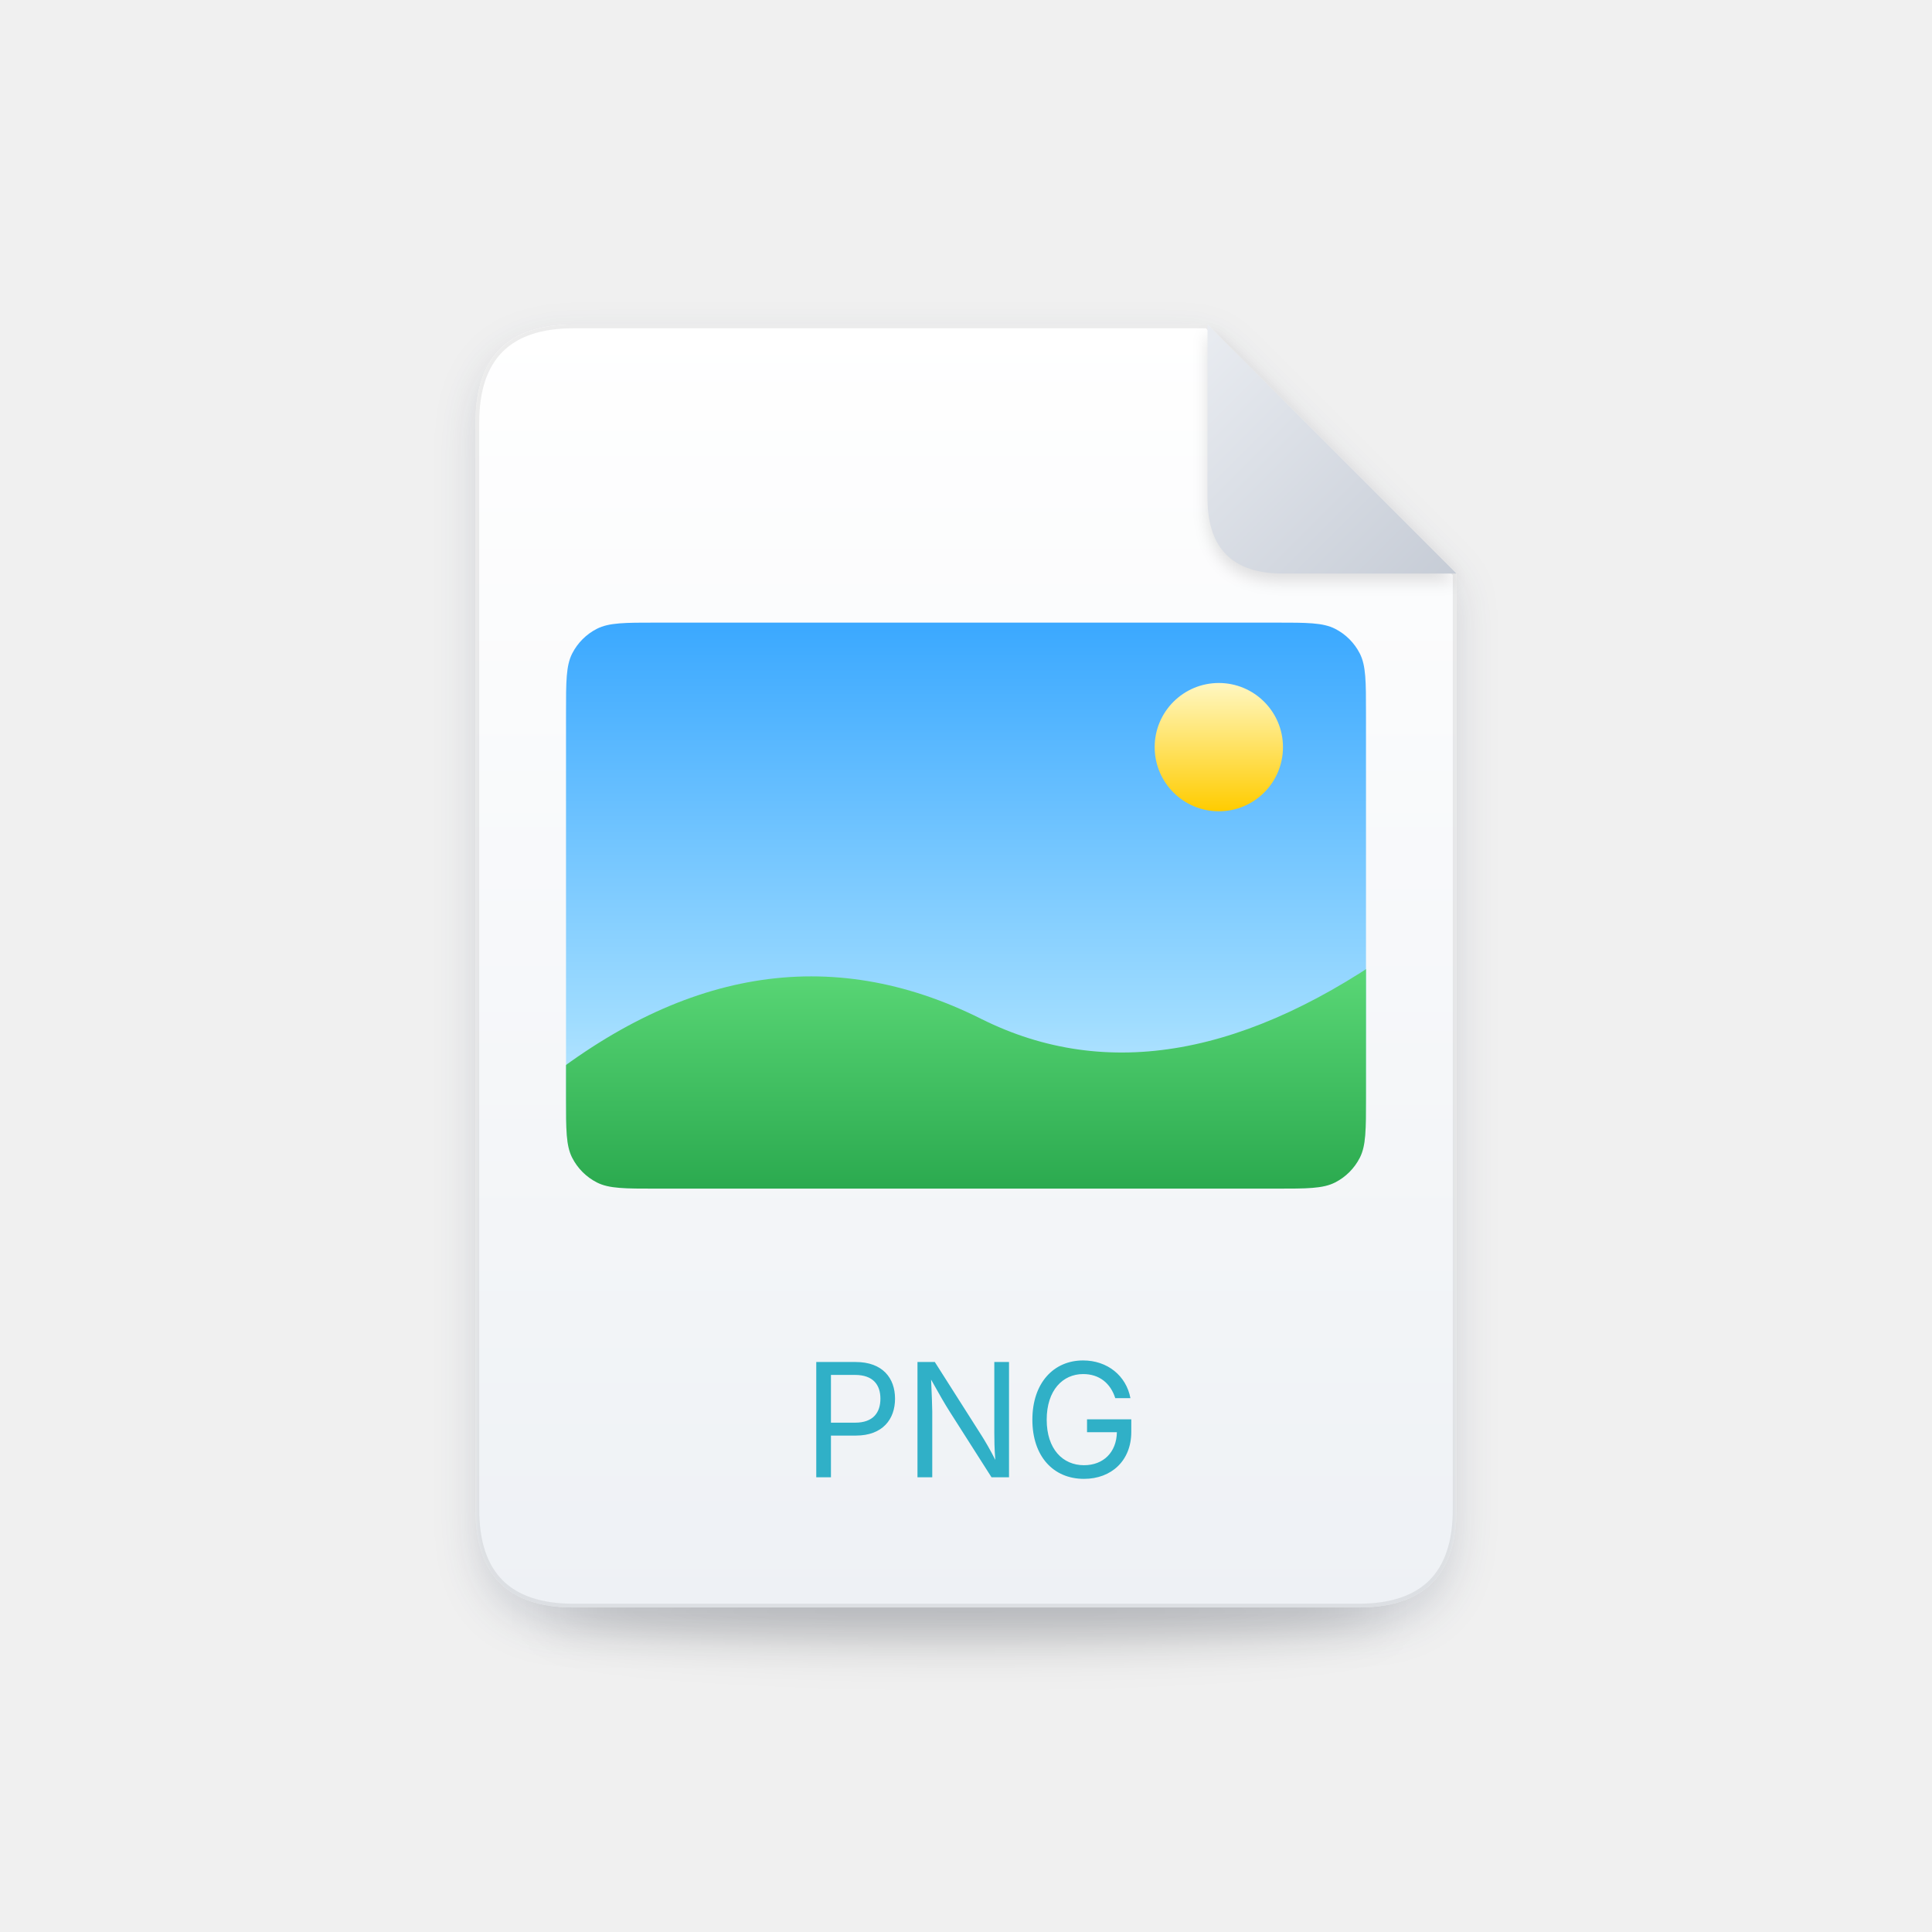
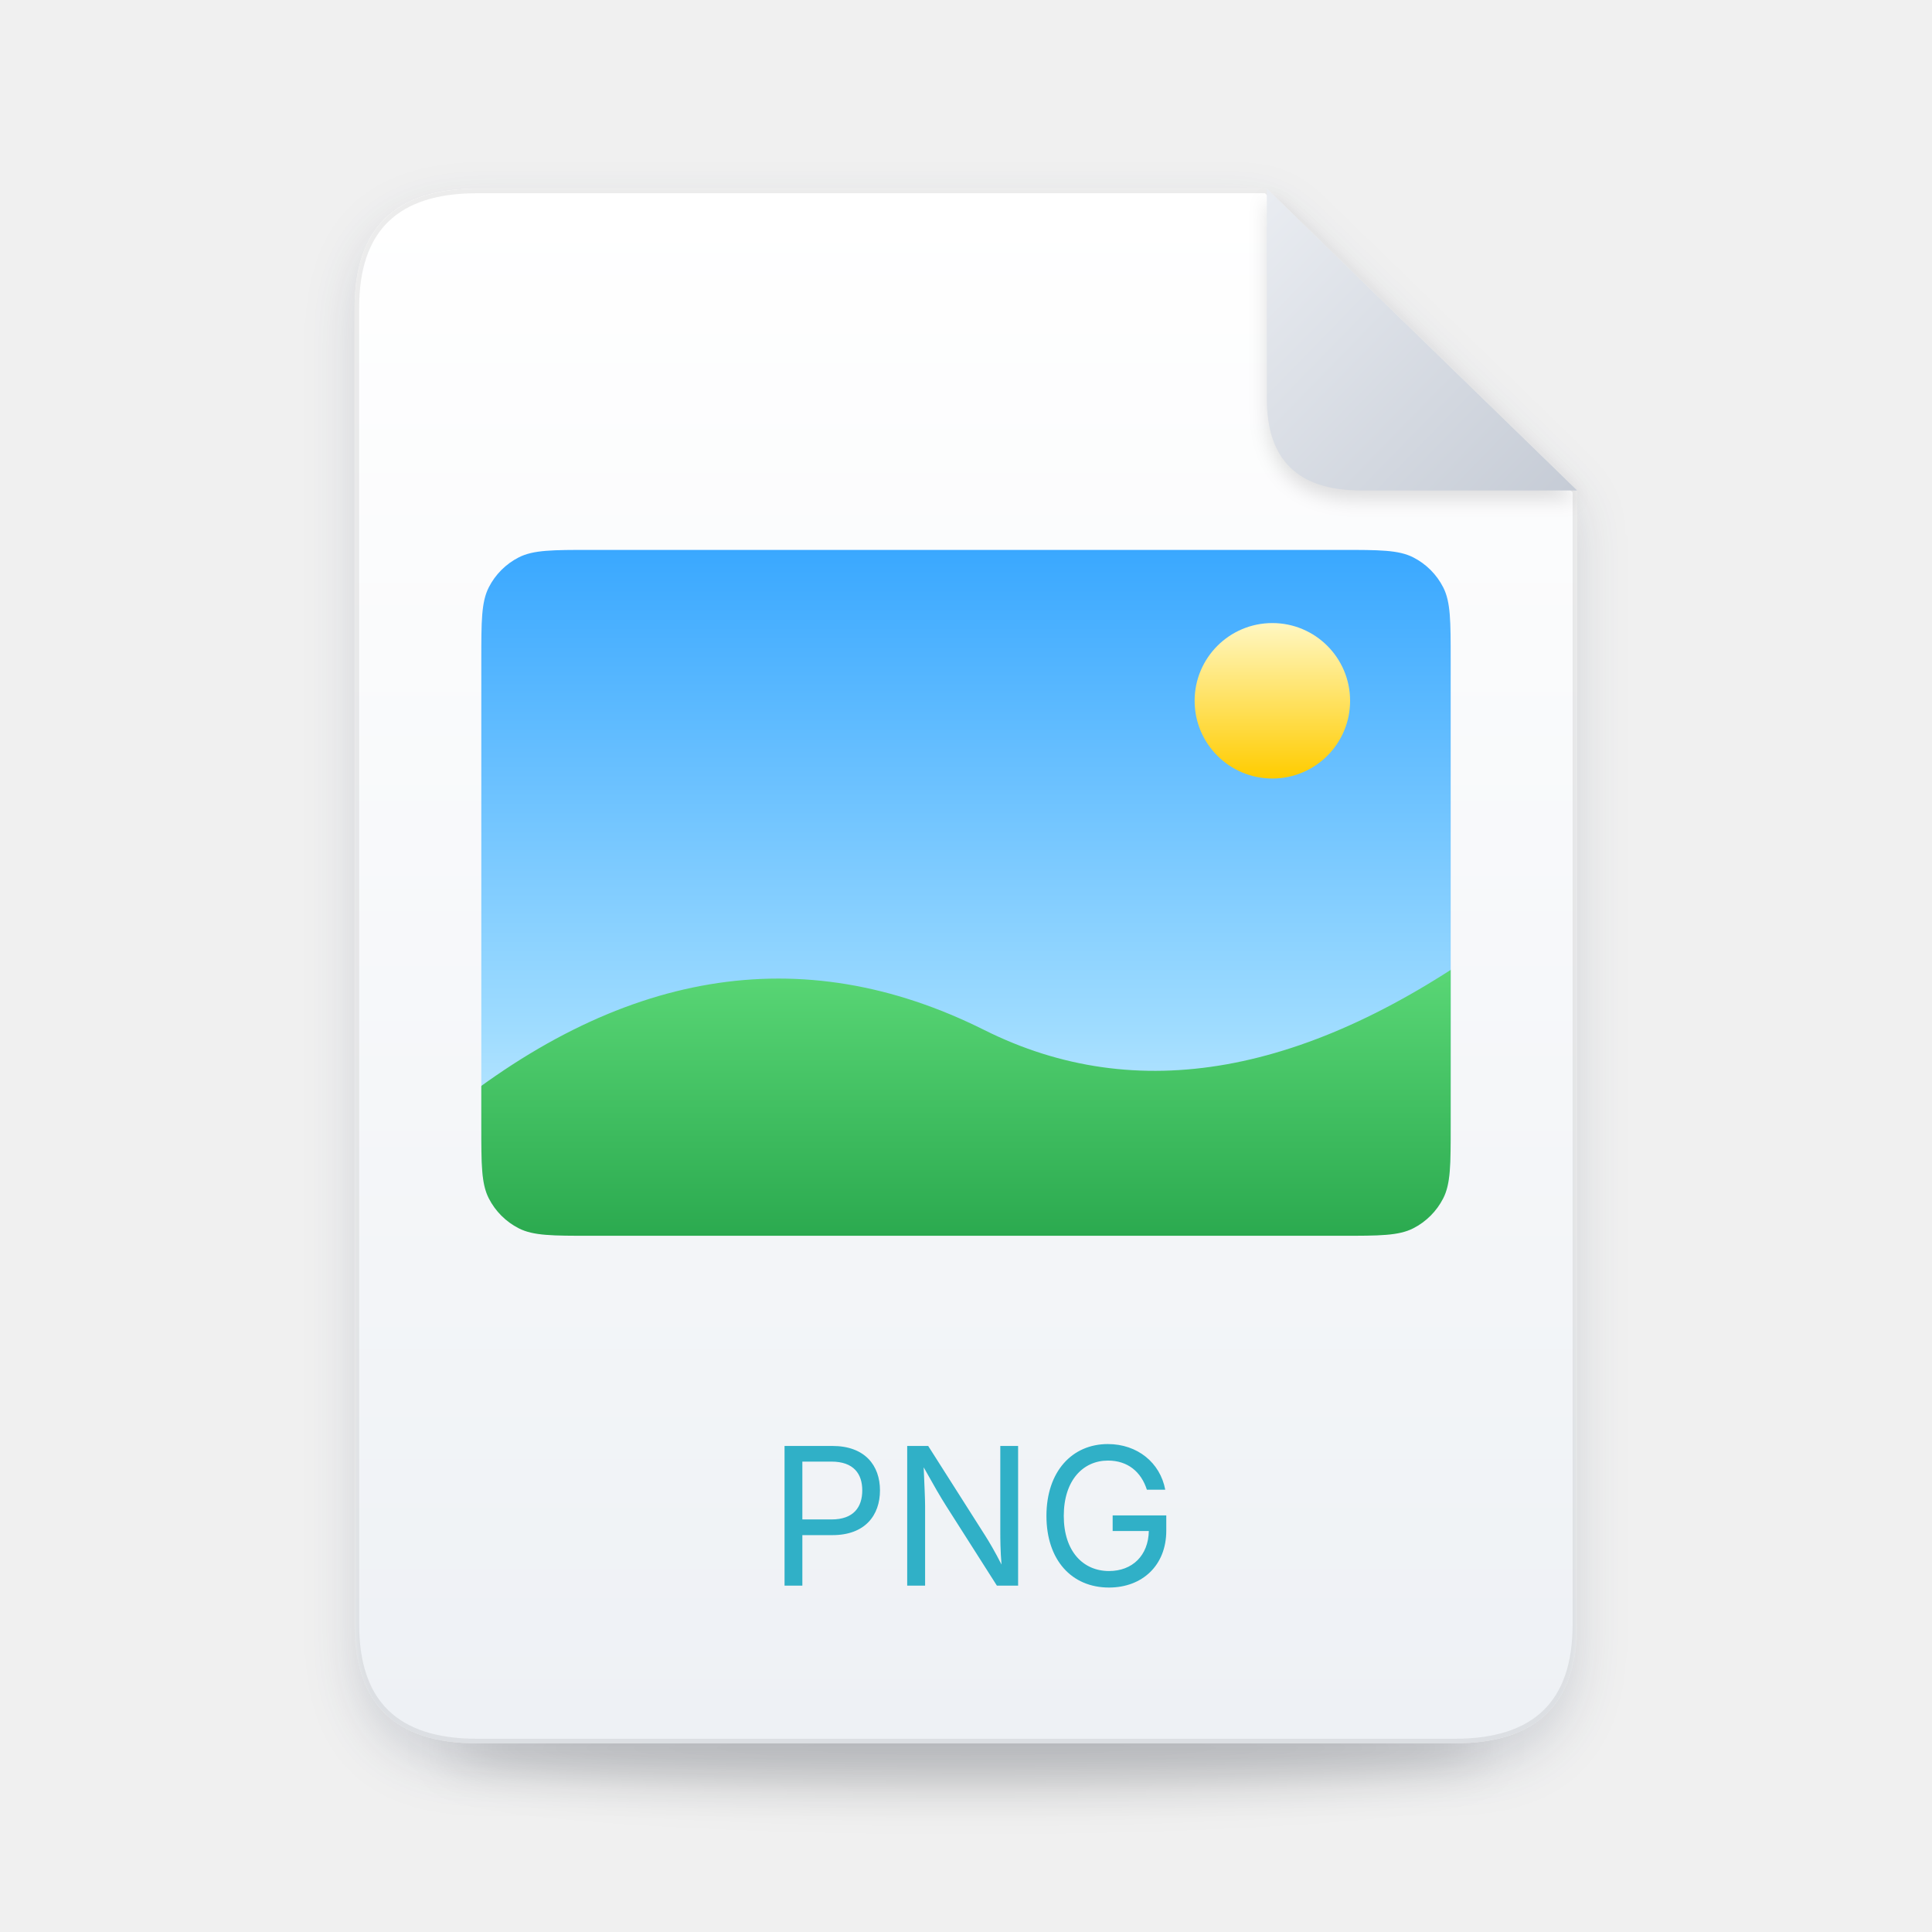
<svg xmlns="http://www.w3.org/2000/svg" xmlns:xlink="http://www.w3.org/1999/xlink" width="1024px" height="1024px" viewBox="0 0 1024 1024" version="1.1">
  <defs>
-     <path d="M772,304 L772,803 L771.955,803.001 C771.089,831.72 757.598,847.815 731.482,851.285 C733.142,852.169 734,853.076 734,854 C734,863.941 634.607,872 512,872 C389.393,872 290,863.941 290,854 C290,853.077 290.858,852.169 292.512,851.283 C266.402,847.814 252.911,831.72 252.045,803.001 L252,803 L252,224 C252,189.333 269.333,172 304,172 L640,172 Z" id="path-1" />
-     <filter x="-8.1%" y="-100.0%" width="116.2%" height="300.0%" filterUnits="objectBoundingBox" id="filter-2">
+     <path d="M835.941,259.953 L835.941,860.988 C835.941,898.069 819.111,918.784 785.451,923.133 C787.518,924.205 788.587,925.304 788.587,926.424 C788.587,938.47 664.729,948.235 511.941,948.235 C359.154,948.235 235.295,938.47 235.295,926.424 C235.295,925.305 236.364,924.205 238.425,923.132 C204.771,918.783 187.941,898.068 187.941,860.988 L187.941,163.012 C187.941,121.004 209.541,100 252.741,100 L671.449,100 Z" id="path-1" />
+     <filter x="-6.5%" y="-82.5%" width="113.0%" height="265.0%" filterUnits="objectBoundingBox" id="filter-2">
      <feGaussianBlur stdDeviation="12" in="SourceGraphic" />
    </filter>
    <linearGradient x1="50%" y1="0%" x2="50%" y2="100%" id="linearGradient-3">
      <stop stop-color="#FFFFFF" offset="0%" />
      <stop stop-color="#EEF1F5" offset="100%" />
    </linearGradient>
-     <path d="M52,0 L388,0 L520,132 L520,628 C520,662.667 502.667,680 468,680 L52,680 C17.333,680 0,662.667 0,628 L0,52 C0,17.333 17.333,0 52,0 Z" id="path-4" />
-     <filter x="-7.3%" y="-4.1%" width="114.6%" height="111.2%" filterUnits="objectBoundingBox" id="filter-5">
-       <feOffset dx="0" dy="10" in="SourceAlpha" result="shadowOffsetOuter1" />
-       <feGaussianBlur stdDeviation="11" in="shadowOffsetOuter1" result="shadowBlurOuter1" />
+     <path d="M55.8,0 L474.508,0 L639,159.953 L639,760.988 C639,802.996 617.4,824 574.2,824 L55.8,824 C12.6,824 -9,802.996 -9,760.988 L-9,63.012 C-9,21.004 12.6,0 55.8,0 Z" id="path-4" />
+     <filter x="-7.1%" y="-4.1%" width="114.2%" height="111.2%" filterUnits="objectBoundingBox" id="filter-5">
+       <feOffset dx="0" dy="12.118" in="SourceAlpha" result="shadowOffsetOuter1" />
+       <feGaussianBlur stdDeviation="13.329" in="shadowOffsetOuter1" result="shadowBlurOuter1" />
      <feComposite in="shadowBlurOuter1" in2="SourceAlpha" operator="out" result="shadowBlurOuter1" />
      <feColorMatrix values="0 0 0 0 0.106   0 0 0 0 0.165   0 0 0 0 0.29  0 0 0 0.149 0" type="matrix" in="shadowBlurOuter1" />
    </filter>
-     <filter x="-4.7%" y="-2.1%" width="109.4%" height="107.2%" filterUnits="objectBoundingBox" id="filter-6">
-       <feGaussianBlur stdDeviation="1" in="SourceAlpha" result="shadowBlurInner1" />
-       <feOffset dx="0" dy="3" in="shadowBlurInner1" result="shadowOffsetInner1" />
+     <filter x="-4.6%" y="-2.1%" width="109.2%" height="107.2%" filterUnits="objectBoundingBox" id="filter-6">
+       <feGaussianBlur stdDeviation="1.212" in="SourceAlpha" result="shadowBlurInner1" />
+       <feOffset dx="0" dy="3.635" in="shadowBlurInner1" result="shadowOffsetInner1" />
      <feComposite in="shadowOffsetInner1" in2="SourceAlpha" operator="arithmetic" k2="-1" k3="1" result="shadowInnerInner1" />
      <feColorMatrix values="0 0 0 0 1   0 0 0 0 1   0 0 0 0 1  0 0 0 1 0" type="matrix" in="shadowInnerInner1" />
    </filter>
    <linearGradient x1="50%" y1="0%" x2="50%" y2="100%" id="linearGradient-7">
      <stop stop-color="#3AA8FF" offset="0%" />
      <stop stop-color="#9FDCFF" offset="70%" />
      <stop stop-color="#D9F2FF" offset="100%" />
    </linearGradient>
-     <path d="M348,330 L676,330 C692.802,330 701.202,330 707.62,333.27 C713.265,336.146 717.854,340.735 720.73,346.38 C724,352.798 724,361.198 724,378 L724,582 C724,598.802 724,607.202 720.73,613.62 C717.854,619.265 713.265,623.854 707.62,626.73 C701.202,630 692.802,630 676,630 L348,630 C331.198,630 322.798,630 316.38,626.73 C310.735,623.854 306.146,619.265 303.27,613.62 C300,607.202 300,598.802 300,582 L300,378 C300,361.198 300,352.798 303.27,346.38 C306.146,340.735 310.735,336.146 316.38,333.27 C322.798,330 331.198,330 348,330 Z" id="path-8" />
+     <path d="M421.694,399.882 L819.153,399.882 C839.512,399.882 849.692,399.882 857.469,403.845 C864.309,407.33 869.87,412.891 873.355,419.731 C877.318,427.508 877.318,437.688 877.318,458.047 L877.318,705.247 C877.318,725.607 877.318,735.786 873.355,743.563 C869.87,750.403 864.309,755.964 857.469,759.45 C849.692,763.412 839.512,763.412 819.153,763.412 L421.694,763.412 C401.335,763.412 391.155,763.412 383.378,759.45 C376.538,755.964 370.977,750.403 367.492,743.563 C363.529,735.786 363.529,725.607 363.529,705.247 L363.529,458.047 C363.529,437.688 363.529,427.508 367.492,419.731 C370.977,412.891 376.538,407.33 383.378,403.845 C391.155,399.882 401.335,399.882 421.694,399.882 Z" id="path-8" />
    <linearGradient x1="50%" y1="0%" x2="50%" y2="100%" id="linearGradient-10">
      <stop stop-color="#FFF7C2" offset="0%" />
      <stop stop-color="#FFCC00" offset="100%" />
    </linearGradient>
    <linearGradient x1="50%" y1="0%" x2="50%" y2="100%" id="linearGradient-11">
      <stop stop-color="#5FDC7A" offset="0%" />
      <stop stop-color="#1F9E45" offset="100%" />
    </linearGradient>
-     <linearGradient x1="0%" y1="0%" x2="100%" y2="100%" id="linearGradient-12">
+     <linearGradient x1="0%" y1="2.722%" x2="100%" y2="97.278%" id="linearGradient-12">
      <stop stop-color="#E9ECF1" offset="0%" />
      <stop stop-color="#C6CCD6" offset="100%" />
    </linearGradient>
-     <path d="M388,0 L520,132 L428,132 C401.333,132 388,118.667 388,92 L388,0 Z" id="path-13" />
-     <filter x="-10.6%" y="-7.6%" width="121.2%" height="121.2%" filterUnits="objectBoundingBox" id="filter-14">
-       <feOffset dx="0" dy="4" in="SourceAlpha" result="shadowOffsetOuter1" />
-       <feGaussianBlur stdDeviation="4" in="shadowOffsetOuter1" result="shadowBlurOuter1" />
+     <path d="M474.508,0 L639,159.953 L524.354,159.953 C491.123,159.953 474.508,143.796 474.508,111.482 L474.508,0 Z" id="path-13" />
+     <filter x="-10.3%" y="-7.6%" width="120.6%" height="121.2%" filterUnits="objectBoundingBox" id="filter-14">
+       <feOffset dx="0" dy="4.847" in="SourceAlpha" result="shadowOffsetOuter1" />
+       <feGaussianBlur stdDeviation="4.847" in="shadowOffsetOuter1" result="shadowBlurOuter1" />
      <feColorMatrix values="0 0 0 0 0   0 0 0 0 0   0 0 0 0 0  0 0 0 0.122 0" type="matrix" in="shadowBlurOuter1" />
    </filter>
  </defs>
  <g id="icon" stroke="none" fill="none" xlink:href="#path-1" fill-rule="evenodd" stroke-width="1">
-     <g id="Glyph" transform="translate(252, 172)">
-       <ellipse id="Ground-shadow" fill-opacity="0.149" fill="#000000" filter="url(#filter-2)" cx="260" cy="682" rx="222" ry="18" />
+     <g id="Glyph" transform="translate(196.9412, 100)">
+       <ellipse id="Ground-shadow" fill-opacity="0.149" fill="#000000" filter="url(#filter-2)" cx="315" cy="826.424" rx="276.646" ry="21.812" />
      <g id="Page">
        <use fill="black" fill-opacity="1" filter="url(#filter-5)" xlink:href="#path-4" />
        <use fill="url(#linearGradient-3)" fill-rule="evenodd" xlink:href="#path-4" />
        <use fill="black" fill-opacity="1" filter="url(#filter-6)" xlink:href="#path-4" />
-         <path stroke-opacity="0.078" stroke="#000000" stroke-width="2" d="M387.586,1 L519,132.414 L519,628 C519,662.114 502.114,679 468,679 L52,679 C17.886,679 1,662.114 1,628 L1,52 C1,17.886 17.886,1 52,1 Z" stroke-linejoin="square" />
+         <path stroke-opacity="0.078" stroke="#000000" stroke-width="2.424" d="M637.788,160.465 L637.788,760.988 C637.788,802.319 616.738,822.788 574.2,822.788 L55.8,822.788 C13.262,822.788 -7.788,802.319 -7.788,760.988 L-7.788,63.012 C-7.788,21.681 13.262,1.212 55.8,1.212 L474.016,1.212 Z" stroke-linejoin="square" />
      </g>
-       <g id="Photo" transform="translate(-252, -172)">
+       <g id="Photo" transform="translate(-305.3647, -208.4235)">
        <mask id="mask-9" fill="white">
          <use xlink:href="#path-8" />
        </mask>
        <use id="Photo-mask" fill="url(#linearGradient-7)" xlink:href="#path-8" />
-         <circle id="Sun" fill="url(#linearGradient-10)" mask="url(#mask-9)" cx="646" cy="396" r="34" />
-         <path d="M280,580 C360,513.333 440,500 520,540 C586.667,573.333 661.333,560 744,500 L744,660 L280,660 L280,580 Z" id="Hill" fill="url(#linearGradient-11)" mask="url(#mask-9)" />
+         <circle id="Sun" fill="url(#linearGradient-10)" mask="url(#mask-9)" cx="782.8" cy="479.859" r="41.2" />
+         <path d="M339.294,702.824 C436.235,622.039 533.176,605.882 630.118,654.353 C710.902,694.745 801.38,678.588 901.553,605.882 L901.553,799.765 L339.294,799.765 L339.294,702.824 Z" id="Hill" fill="url(#linearGradient-11)" mask="url(#mask-9)" />
      </g>
-       <text id="Extension" font-family="Inter-Regular_Medium, Inter" font-size="84" font-weight="400" fill="#30B0C7">
-         <tspan x="173.245" y="611">PNG</tspan>
+       <text id="Extension" font-family="Inter-Regular_Medium, Inter" font-size="101.788" font-weight="400" fill="#30B0C7">
+         <tspan x="209.932" y="740.429">PNG</tspan>
      </text>
      <g id="Corner">
        <use fill="black" fill-opacity="1" filter="url(#filter-14)" xlink:href="#path-13" />
        <use fill="url(#linearGradient-12)" fill-rule="evenodd" xlink:href="#path-13" />
      </g>
    </g>
  </g>
</svg>
